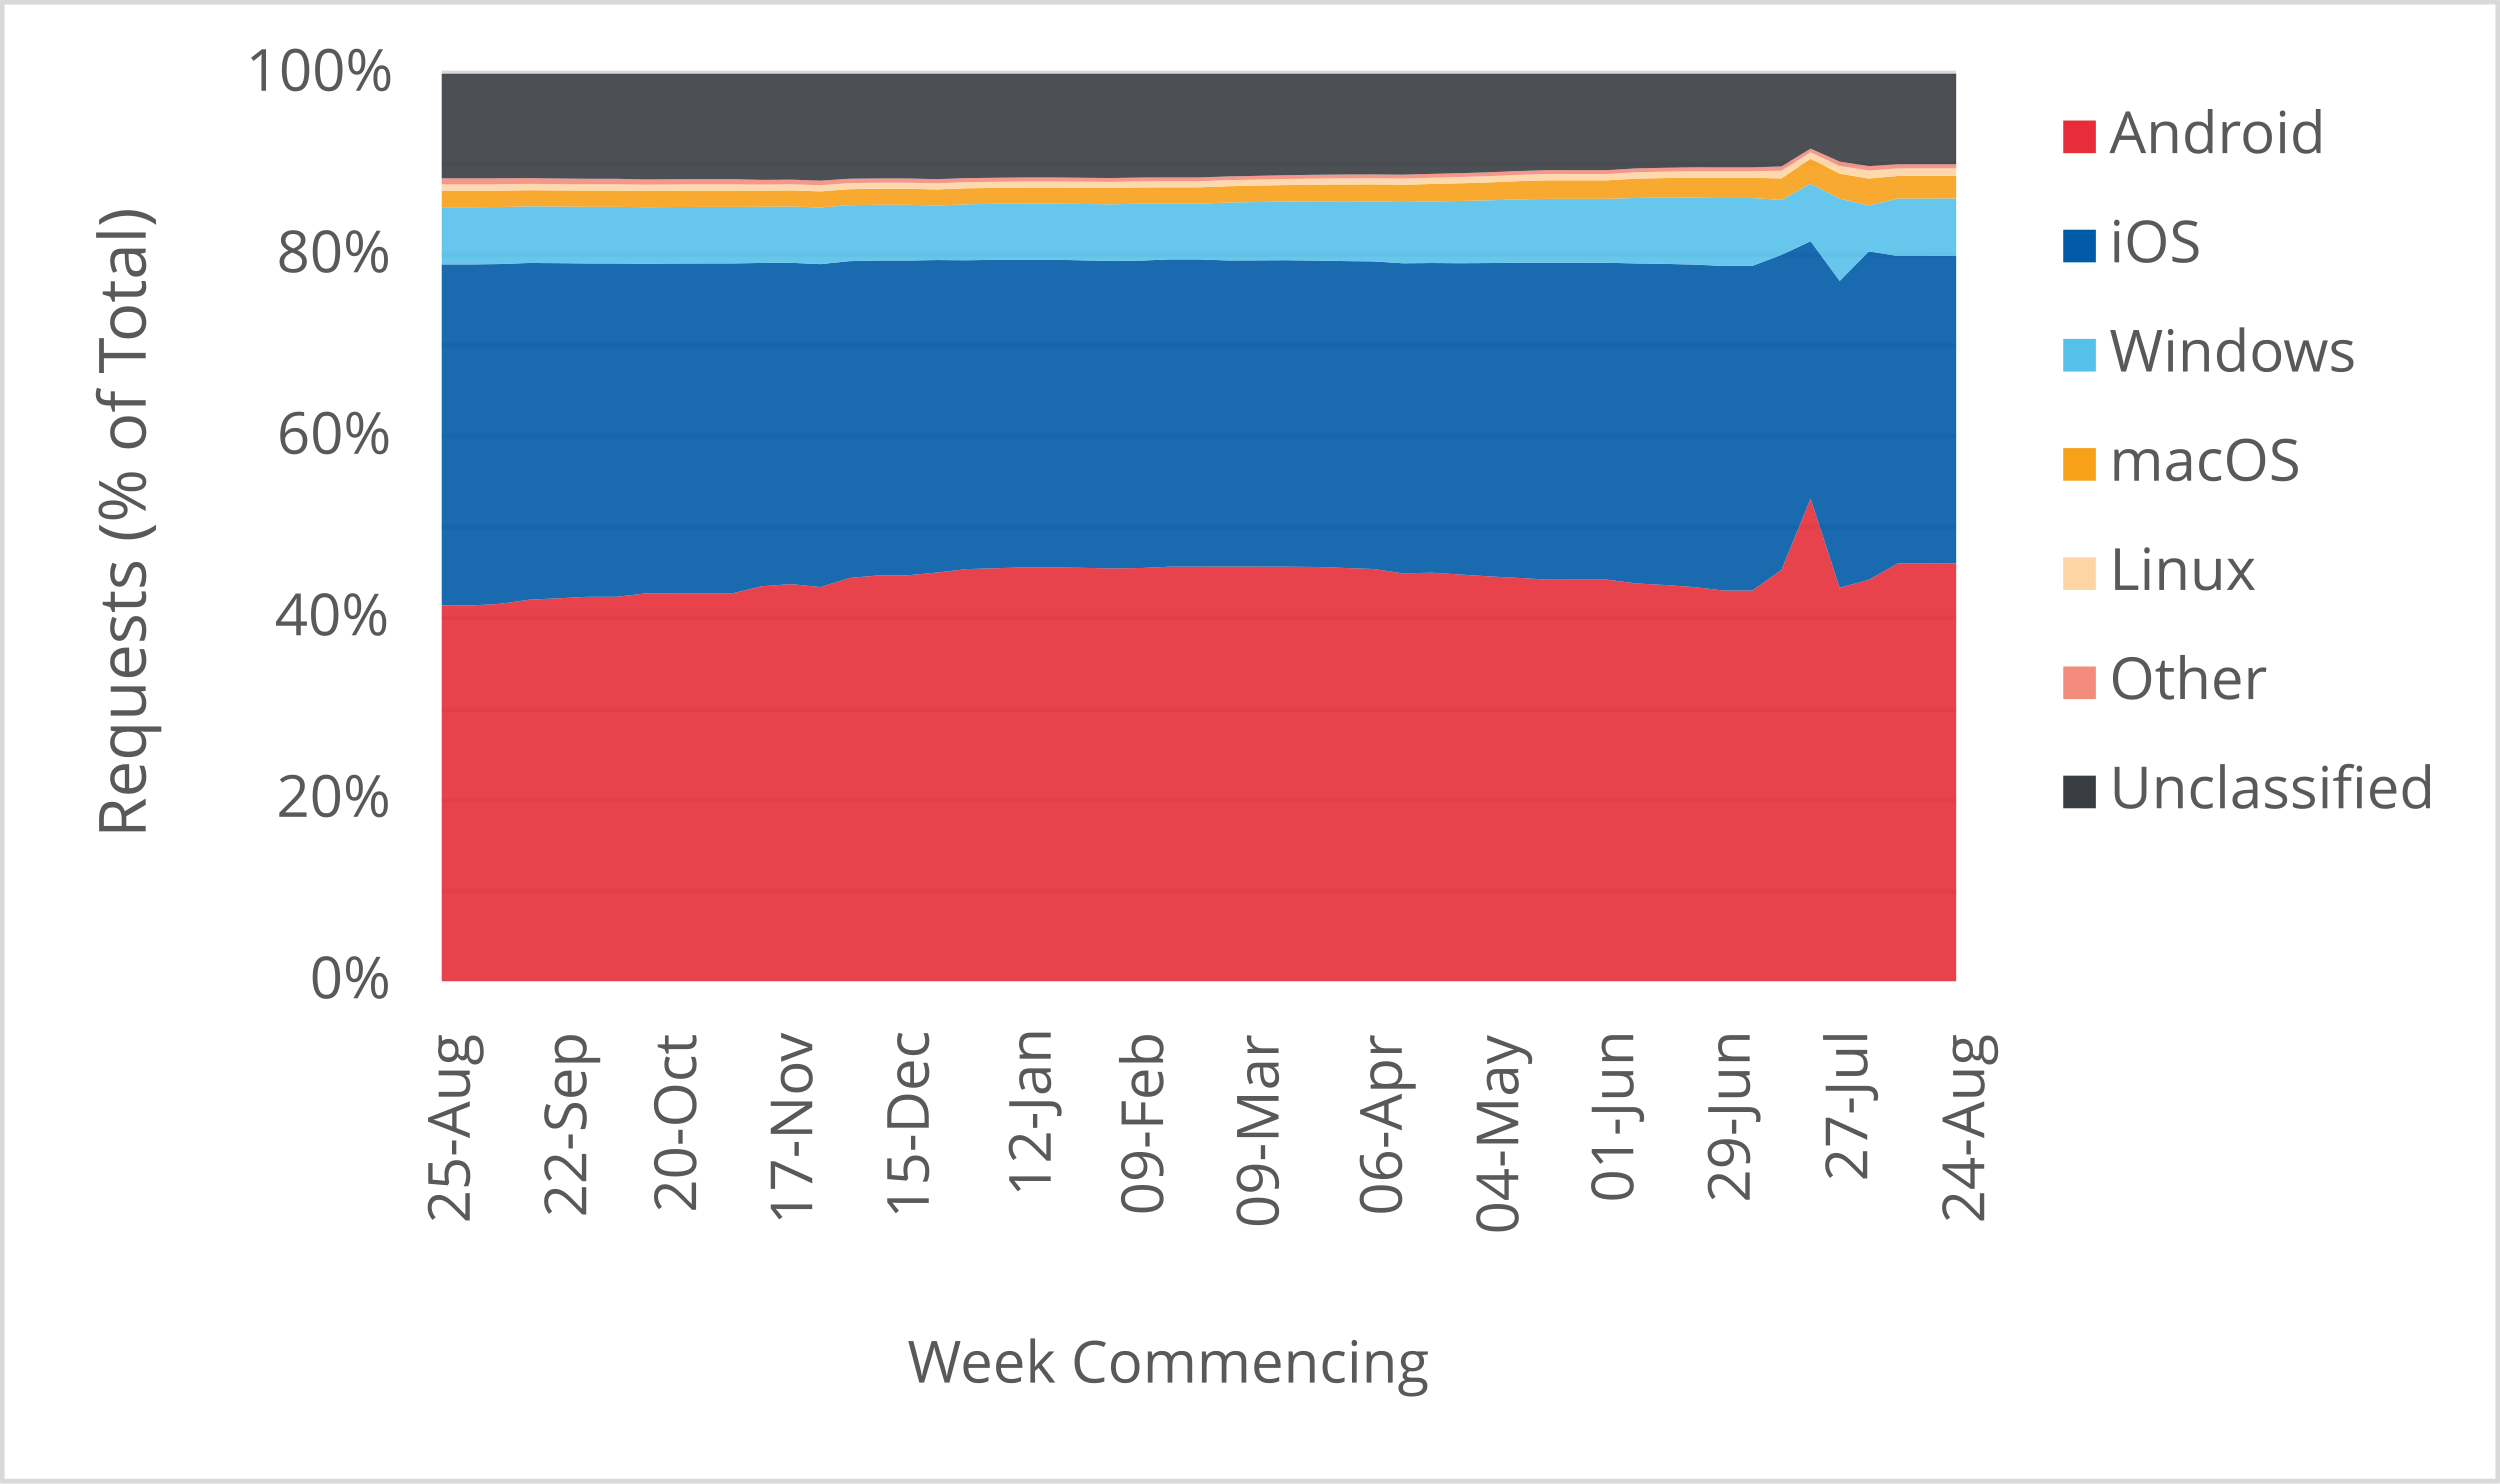
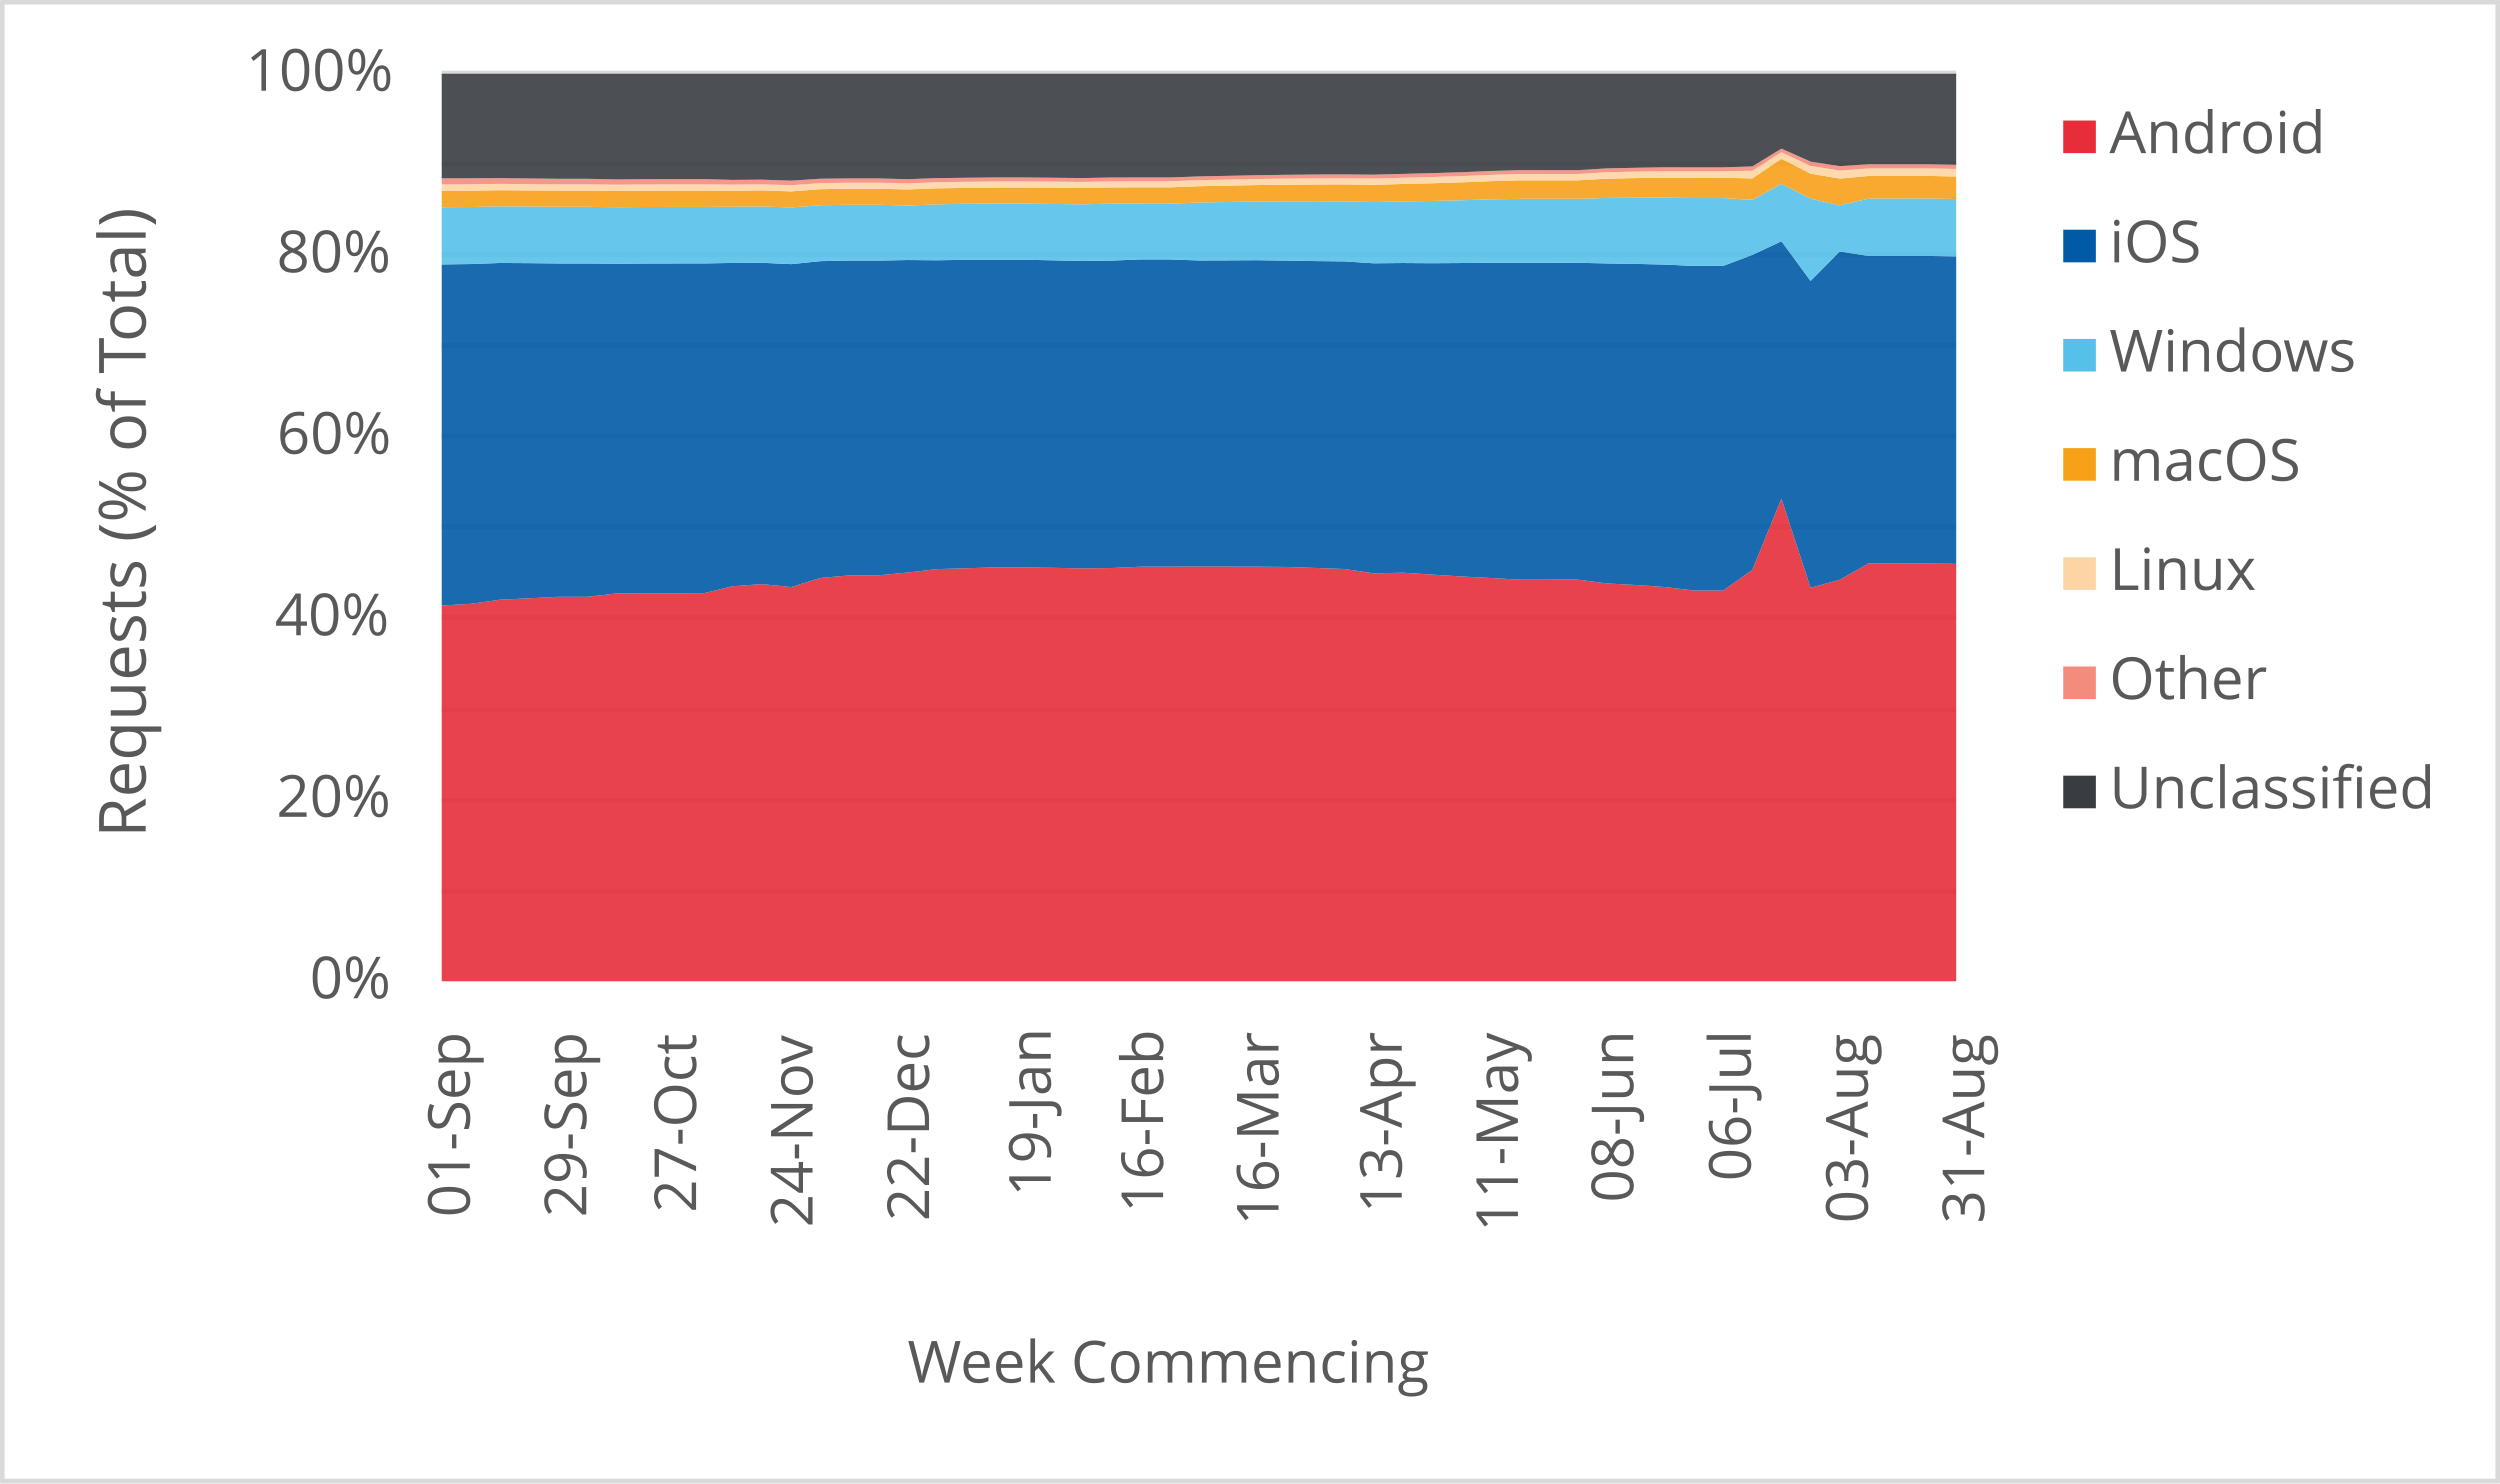
<svg xmlns="http://www.w3.org/2000/svg" width="1763" height="1046" xml:space="preserve" overflow="hidden">
  <defs>
    <clipPath id="clip0">
      <rect x="2917" y="346" width="1763" height="1046" />
    </clipPath>
  </defs>
  <g clip-path="url(#clip0)" transform="translate(-2917 -346)">
    <rect x="2918" y="347" width="1760" height="1043" fill="#FFFFFF" />
    <g>
      <path d="    M3228.5 974.532 4296.5 974.532    M3228.5 910.53 4296.5 910.53    M3228.5 846.528 4296.5 846.528    M3228.5 781.526 4296.5 781.526    M3228.5 717.524 4296.5 717.524    M3228.5 653.522 4296.5 653.522    M3228.5 589.52 4296.5 589.52    M3228.5 525.517 4296.5 525.517    M3228.5 461.515 4296.5 461.515    M3228.5 397.5 4296.5 397.5" stroke="#D9D9D9" stroke-width="3.438" stroke-linejoin="round" stroke-miterlimit="10" fill="none" />
    </g>
    <g>
      <path d="M 1038.5 4296.5 1038.5" stroke="#D9D9D9" stroke-width="3.438" stroke-linejoin="round" stroke-miterlimit="10" fill="none" fill-rule="evenodd" />
    </g>
    <g>
-       <text fill="#595959" font-family="Verdana,Open Sans,DejaVu Sans,sans-serif" font-weight="400" font-size="41" transform="matrix(6.12323e-17 -1 1 6.12323e-17 3248.269 1208.667)">25-Aug</text>
+       <text fill="#595959" font-family="Verdana,Open Sans,DejaVu Sans,sans-serif" font-weight="400" font-size="41" transform="matrix(6.12323e-17 -1 1 6.12323e-17 3248.289 1204.383)">01-Sep</text>
    </g>
    <g>
-       <text fill="#595959" font-family="Verdana,Open Sans,DejaVu Sans,sans-serif" font-weight="400" font-size="41" transform="matrix(6.12323e-17 -1 1 6.12323e-17 3330.423 1204.423)">22-Sep</text>
+       <text fill="#595959" font-family="Verdana,Open Sans,DejaVu Sans,sans-serif" font-weight="400" font-size="41" transform="matrix(6.12323e-17 -1 1 6.12323e-17 3330.423 1204.423)">29-Sep</text>
    </g>
    <g>
-       <text fill="#595959" font-family="Verdana,Open Sans,DejaVu Sans,sans-serif" font-weight="400" font-size="41" transform="matrix(6.12323e-17 -1 1 6.12323e-17 3407.872 1201.14)">20-Oct</text>
+       <text fill="#595959" font-family="Verdana,Open Sans,DejaVu Sans,sans-serif" font-weight="400" font-size="41" transform="matrix(6.12323e-17 -1 1 6.12323e-17 3407.872 1201.14)">27-Oct</text>
    </g>
    <g>
-       <text fill="#595959" font-family="Verdana,Open Sans,DejaVu Sans,sans-serif" font-weight="400" font-size="41" transform="matrix(6.12323e-17 -1 1 6.12323e-17 3489.796 1209.708)">17-Nov</text>
+       <text fill="#595959" font-family="Verdana,Open Sans,DejaVu Sans,sans-serif" font-weight="400" font-size="41" transform="matrix(6.12323e-17 -1 1 6.12323e-17 3490.006 1211.47)">24-Nov</text>
    </g>
    <g>
-       <text fill="#595959" font-family="Verdana,Open Sans,DejaVu Sans,sans-serif" font-weight="400" font-size="41" transform="matrix(6.12323e-17 -1 1 6.12323e-17 3571.95 1205.364)">15-Dec</text>
+       <text fill="#595959" font-family="Verdana,Open Sans,DejaVu Sans,sans-serif" font-weight="400" font-size="41" transform="matrix(6.12323e-17 -1 1 6.12323e-17 3572.16 1207.126)">22-Dec</text>
    </g>
    <g>
-       <text fill="#595959" font-family="Verdana,Open Sans,DejaVu Sans,sans-serif" font-weight="400" font-size="41" transform="matrix(6.12323e-17 -1 1 6.12323e-17 3657.967 1189.929)">12-Jan</text>
+       <text fill="#595959" font-family="Verdana,Open Sans,DejaVu Sans,sans-serif" font-weight="400" font-size="41" transform="matrix(6.12323e-17 -1 1 6.12323e-17 3657.967 1189.929)">19-Jan</text>
    </g>
    <g>
-       <text fill="#595959" font-family="Verdana,Open Sans,DejaVu Sans,sans-serif" font-weight="400" font-size="41" transform="matrix(6.12323e-17 -1 1 6.12323e-17 3737.198 1203.042)">09-Feb</text>
+       <text fill="#595959" font-family="Verdana,Open Sans,DejaVu Sans,sans-serif" font-weight="400" font-size="41" transform="matrix(6.12323e-17 -1 1 6.12323e-17 3737.198 1201.32)">16-Feb</text>
    </g>
    <g>
-       <text fill="#595959" font-family="Verdana,Open Sans,DejaVu Sans,sans-serif" font-weight="400" font-size="41" transform="matrix(6.12323e-17 -1 1 6.12323e-17 3818.642 1212.011)">09-Mar</text>
+       <text fill="#595959" font-family="Verdana,Open Sans,DejaVu Sans,sans-serif" font-weight="400" font-size="41" transform="matrix(6.12323e-17 -1 1 6.12323e-17 3818.622 1210.289)">16-Mar</text>
    </g>
    <g>
-       <text fill="#595959" font-family="Verdana,Open Sans,DejaVu Sans,sans-serif" font-weight="400" font-size="41" transform="matrix(6.12323e-17 -1 1 6.12323e-17 3905.52 1203.262)">06-Apr</text>
+       <text fill="#595959" font-family="Verdana,Open Sans,DejaVu Sans,sans-serif" font-weight="400" font-size="41" transform="matrix(6.12323e-17 -1 1 6.12323e-17 3905.5 1201.541)">13-Apr</text>
    </g>
    <g>
-       <text fill="#595959" font-family="Verdana,Open Sans,DejaVu Sans,sans-serif" font-weight="400" font-size="41" transform="matrix(6.12323e-17 -1 1 6.12323e-17 3987.674 1216.475)">04-May</text>
+       <text fill="#595959" font-family="Verdana,Open Sans,DejaVu Sans,sans-serif" font-weight="400" font-size="41" transform="matrix(6.12323e-17 -1 1 6.12323e-17 3987.444 1214.753)">11-May</text>
    </g>
    <g>
-       <text fill="#595959" font-family="Verdana,Open Sans,DejaVu Sans,sans-serif" font-weight="400" font-size="41" transform="matrix(6.12323e-17 -1 1 6.12323e-17 4068.757 1194.013)">01-Jun</text>
+       <text fill="#595959" font-family="Verdana,Open Sans,DejaVu Sans,sans-serif" font-weight="400" font-size="41" transform="matrix(6.12323e-17 -1 1 6.12323e-17 4068.757 1194.013)">08-Jun</text>
    </g>
    <g>
-       <text fill="#595959" font-family="Verdana,Open Sans,DejaVu Sans,sans-serif" font-weight="400" font-size="41" transform="matrix(6.12323e-17 -1 1 6.12323e-17 4150.891 1194.053)">29-Jun</text>
+       <text fill="#595959" font-family="Verdana,Open Sans,DejaVu Sans,sans-serif" font-weight="400" font-size="41" transform="matrix(6.12323e-17 -1 1 6.12323e-17 4151.621 1178.999)">06-Jul</text>
    </g>
    <g>
-       <text fill="#595959" font-family="Verdana,Open Sans,DejaVu Sans,sans-serif" font-weight="400" font-size="41" transform="matrix(6.12323e-17 -1 1 6.12323e-17 4233.775 1179.039)">27-Jul</text>
+       <text fill="#595959" font-family="Verdana,Open Sans,DejaVu Sans,sans-serif" font-weight="400" font-size="41" transform="matrix(6.12323e-17 -1 1 6.12323e-17 4234.135 1208.627)">03-Aug</text>
    </g>
    <g>
-       <text fill="#595959" font-family="Verdana,Open Sans,DejaVu Sans,sans-serif" font-weight="400" font-size="41" transform="matrix(6.12323e-17 -1 1 6.12323e-17 4316.269 1208.667)">24-Aug</text>
+       <text fill="#595959" font-family="Verdana,Open Sans,DejaVu Sans,sans-serif" font-weight="400" font-size="41" transform="matrix(6.12323e-17 -1 1 6.12323e-17 4316.269 1208.788)">31-Aug</text>
    </g>
    <g>
      <text fill="#595959" font-family="Verdana,Open Sans,DejaVu Sans,sans-serif" font-weight="400" font-size="41" transform="matrix(1 0 0 1 3135.448 1050)">0%</text>
    </g>
    <g>
      <text fill="#595959" font-family="Verdana,Open Sans,DejaVu Sans,sans-serif" font-weight="400" font-size="41" transform="matrix(1 0 0 1 3111.965 922)">20%</text>
    </g>
    <g>
      <text fill="#595959" font-family="Verdana,Open Sans,DejaVu Sans,sans-serif" font-weight="400" font-size="41" transform="matrix(1 0 0 1 3110.824 794)">40%</text>
    </g>
    <g>
      <text fill="#595959" font-family="Verdana,Open Sans,DejaVu Sans,sans-serif" font-weight="400" font-size="41" transform="matrix(1 0 0 1 3112.306 666)">60%</text>
    </g>
    <g>
      <text fill="#595959" font-family="Verdana,Open Sans,DejaVu Sans,sans-serif" font-weight="400" font-size="41" transform="matrix(1 0 0 1 3112.045 538)">80%</text>
    </g>
    <g>
      <text fill="#595959" font-family="Verdana,Open Sans,DejaVu Sans,sans-serif" font-weight="400" font-size="41" transform="matrix(1 0 0 1 3090.284 410)">100%</text>
    </g>
    <g>
      <text fill="#595959" font-family="Verdana,Open Sans,DejaVu Sans,sans-serif" font-weight="400" font-size="41" transform="matrix(1 0 0 1 3556.971 1321)">Week Commencing</text>
    </g>
    <g>
      <text fill="#595959" font-family="Verdana,Open Sans,DejaVu Sans,sans-serif" font-weight="400" font-size="46" transform="matrix(6.12323e-17 -1 1 6.12323e-17 3019.73 936.7666)">Requests (% of Total)</text>
    </g>
    <rect x="2918.5" y="347.5" width="1760" height="1043" stroke="#D9D9D9" stroke-width="3.438" stroke-linejoin="round" stroke-miterlimit="10" fill="none" />
    <g>
-       <path d="M3228.5 1038 3249.038 1038 3269.577 1038 3290.115 1038 3310.654 1038 3331.192 1038 3351.731 1038 3372.269 1038 3392.808 1038 3413.346 1038 3433.885 1038 3454.423 1038 3474.962 1038 3495.5 1038 3516.038 1038 3536.577 1038 3557.115 1038 3577.654 1038 3598.192 1038 3618.731 1038 3639.269 1038 3659.808 1038 3680.346 1038 3700.885 1038 3721.423 1038 3741.962 1038 3762.5 1038 3783.038 1038 3803.577 1038 3824.115 1038 3844.654 1038 3865.192 1038 3885.731 1038 3906.269 1038 3926.808 1038 3947.346 1038 3967.885 1038 3988.423 1038 4008.962 1038 4029.5 1038 4050.038 1038 4070.577 1038 4091.115 1038 4111.654 1038 4132.192 1038 4152.731 1038 4173.269 1038 4193.808 1038 4214.346 1038 4234.885 1038 4255.423 1038 4275.962 1038 4296.5 1038 4296.5 743.357 4275.962 743.268 4255.423 743.273 4234.885 754.857 4214.346 760.483 4193.808 697.674 4173.269 747.917 4152.731 762.452 4132.192 762.441 4111.654 759.984 4091.115 758.534 4070.577 757.426 4050.038 754.731 4029.5 754.753 4008.962 754.791 3988.423 753.574 3967.885 752.509 3947.346 751.191 3926.808 749.859 3906.269 750.344 3885.731 747.265 3865.192 746.519 3844.654 745.806 3824.115 745.625 3803.577 745.584 3783.038 745.552 3762.5 745.592 3741.962 745.626 3721.423 746.573 3700.885 746.824 3680.346 746.426 3659.808 746.141 3639.269 746.109 3618.731 746.736 3598.192 747.356 3577.654 749.755 3557.115 751.708 3536.577 751.762 3516.038 753.588 3495.5 760.005 3474.962 757.911 3454.423 759.381 3433.885 764.316 3413.346 764.377 3392.808 764.355 3372.269 764.49 3351.731 766.861 3331.192 766.857 3310.654 767.919 3290.115 768.908 3269.577 771.798 3249.038 772.996 3228.5 773.005 3228.5 1038Z" fill="#e62d39" opacity="0.9" />
+       <path d="M3228.5 1038 3249.038 1038 3269.577 1038 3290.115 1038 3310.654 1038 3331.192 1038 3351.731 1038 3372.269 1038 3392.808 1038 3413.346 1038 3433.885 1038 3454.423 1038 3474.962 1038 3495.5 1038 3516.038 1038 3536.577 1038 3557.115 1038 3577.654 1038 3598.192 1038 3618.731 1038 3639.269 1038 3659.808 1038 3680.346 1038 3700.885 1038 3721.423 1038 3741.962 1038 3762.5 1038 3783.038 1038 3803.577 1038 3824.115 1038 3844.654 1038 3865.192 1038 3885.731 1038 3906.269 1038 3926.808 1038 3947.346 1038 3967.885 1038 3988.423 1038 4008.962 1038 4029.5 1038 4050.038 1038 4070.577 1038 4091.115 1038 4111.654 1038 4132.192 1038 4152.731 1038 4173.269 1038 4193.808 1038 4214.346 1038 4234.885 1038 4255.423 1038 4275.962 1038 4296.5 1038 4296.5 743.606 4275.962 743.357 4255.423 743.268 4234.885 743.273 4214.346 754.857 4193.808 760.483 4173.269 697.674 4152.731 747.917 4132.192 762.452 4111.654 762.441 4091.115 759.984 4070.577 758.534 4050.038 757.426 4029.5 754.731 4008.962 754.753 3988.423 754.791 3967.885 753.574 3947.346 752.509 3926.808 751.191 3906.269 749.859 3885.731 750.344 3865.192 747.265 3844.654 746.519 3824.115 745.806 3803.577 745.625 3783.038 745.584 3762.5 745.552 3741.962 745.592 3721.423 745.626 3700.885 746.573 3680.346 746.824 3659.808 746.426 3639.269 746.141 3618.731 746.109 3598.192 746.736 3577.654 747.356 3557.115 749.755 3536.577 751.708 3516.038 751.762 3495.5 753.588 3474.962 760.005 3454.423 757.911 3433.885 759.381 3413.346 764.316 3392.808 764.377 3372.269 764.355 3351.731 764.49 3331.192 766.861 3310.654 766.857 3290.115 767.919 3269.577 768.908 3249.038 771.798 3228.5 772.996 3228.5 1038Z" fill="#e62d39" opacity="0.9" />
    </g>
    <g>
-       <path d="M3228.5 773.005 3249.038 772.996 3269.577 771.798 3290.115 768.908 3310.654 767.919 3331.192 766.857 3351.731 766.861 3372.269 764.49 3392.808 764.355 3413.346 764.377 3433.885 764.316 3454.423 759.381 3474.962 757.911 3495.5 760.005 3516.038 753.588 3536.577 751.762 3557.115 751.708 3577.654 749.755 3598.192 747.356 3618.731 746.736 3639.269 746.109 3659.808 746.141 3680.346 746.426 3700.885 746.824 3721.423 746.573 3741.962 745.626 3762.5 745.592 3783.038 745.552 3803.577 745.584 3824.115 745.625 3844.654 745.806 3865.192 746.519 3885.731 747.265 3906.269 750.344 3926.808 749.859 3947.346 751.191 3967.885 752.509 3988.423 753.574 4008.962 754.791 4029.5 754.753 4050.038 754.731 4070.577 757.426 4091.115 758.534 4111.654 759.984 4132.192 762.441 4152.731 762.452 4173.269 747.917 4193.808 697.674 4214.346 760.483 4234.885 754.857 4255.423 743.273 4275.962 743.268 4296.5 743.357 4296.5 526.467 4275.962 526.512 4255.423 526.512 4234.885 523.33 4214.346 544.106 4193.808 516.087 4173.269 525.749 4152.731 533.503 4132.192 533.513 4111.654 532.577 4091.115 532.096 4070.577 531.765 4050.038 531.309 4029.5 531.303 4008.962 531.301 3988.423 531.29 3967.885 531.487 3947.346 531.621 3926.808 531.482 3906.269 531.669 3885.731 530.335 3865.192 530.108 3844.654 529.768 3824.115 529.502 3803.577 529.607 3783.038 529.676 3762.5 528.944 3741.962 528.926 3721.423 529.782 3700.885 530.032 3680.346 529.574 3659.808 529.164 3639.269 529.169 3618.731 529.219 3598.192 529.545 3577.654 529.367 3557.115 529.745 3536.577 529.727 3516.038 530.163 3495.5 532.265 3474.962 531.327 3454.423 531.417 3433.885 531.757 3413.346 531.771 3392.808 531.822 3372.269 531.985 3351.731 531.794 3331.192 531.786 3310.654 531.573 3290.115 531.439 3269.577 532.203 3249.038 532.471 3228.5 532.475 3228.5 773.005Z" fill="#005aa6" opacity="0.9" />
+       <path d="M3228.5 772.996 3249.038 771.798 3269.577 768.908 3290.115 767.919 3310.654 766.857 3331.192 766.861 3351.731 764.49 3372.269 764.355 3392.808 764.377 3413.346 764.316 3433.885 759.381 3454.423 757.911 3474.962 760.005 3495.5 753.588 3516.038 751.762 3536.577 751.708 3557.115 749.755 3577.654 747.356 3598.192 746.736 3618.731 746.109 3639.269 746.141 3659.808 746.426 3680.346 746.824 3700.885 746.573 3721.423 745.626 3741.962 745.592 3762.5 745.552 3783.038 745.584 3803.577 745.625 3824.115 745.806 3844.654 746.519 3865.192 747.265 3885.731 750.344 3906.269 749.859 3926.808 751.191 3947.346 752.509 3967.885 753.574 3988.423 754.791 4008.962 754.753 4029.5 754.731 4050.038 757.426 4070.577 758.534 4091.115 759.984 4111.654 762.441 4132.192 762.452 4152.731 747.917 4173.269 697.674 4193.808 760.483 4214.346 754.857 4234.885 743.273 4255.423 743.268 4275.962 743.357 4296.5 743.606 4296.5 526.84 4275.962 526.467 4255.423 526.512 4234.885 526.512 4214.346 523.33 4193.808 544.106 4173.269 516.087 4152.731 525.749 4132.192 533.503 4111.654 533.513 4091.115 532.577 4070.577 532.096 4050.038 531.765 4029.5 531.309 4008.962 531.303 3988.423 531.301 3967.885 531.29 3947.346 531.487 3926.808 531.621 3906.269 531.482 3885.731 531.669 3865.192 530.335 3844.654 530.108 3824.115 529.768 3803.577 529.502 3783.038 529.607 3762.5 529.676 3741.962 528.944 3721.423 528.926 3700.885 529.782 3680.346 530.032 3659.808 529.574 3639.269 529.164 3618.731 529.169 3598.192 529.219 3577.654 529.545 3557.115 529.367 3536.577 529.745 3516.038 529.727 3495.5 530.163 3474.962 532.265 3454.423 531.327 3433.885 531.417 3413.346 531.757 3392.808 531.771 3372.269 531.822 3351.731 531.985 3331.192 531.794 3310.654 531.786 3290.115 531.573 3269.577 531.439 3249.038 532.203 3228.5 532.471 3228.5 772.996Z" fill="#005aa6" opacity="0.9" />
    </g>
    <g>
-       <path d="M3228.5 532.475 3249.038 532.471 3269.577 532.203 3290.115 531.439 3310.654 531.573 3331.192 531.786 3351.731 531.794 3372.269 531.985 3392.808 531.822 3413.346 531.771 3433.885 531.757 3454.423 531.417 3474.962 531.327 3495.5 532.265 3516.038 530.163 3536.577 529.727 3557.115 529.745 3577.654 529.367 3598.192 529.545 3618.731 529.219 3639.269 529.169 3659.808 529.164 3680.346 529.574 3700.885 530.032 3721.423 529.782 3741.962 528.926 3762.5 528.944 3783.038 529.676 3803.577 529.607 3824.115 529.502 3844.654 529.768 3865.192 530.108 3885.731 530.335 3906.269 531.669 3926.808 531.482 3947.346 531.621 3967.885 531.487 3988.423 531.29 4008.962 531.301 4029.5 531.303 4050.038 531.309 4070.577 531.765 4091.115 532.096 4111.654 532.577 4132.192 533.513 4152.731 533.503 4173.269 525.749 4193.808 516.087 4214.346 544.106 4234.885 523.33 4255.423 526.512 4275.962 526.512 4296.5 526.467 4296.5 485.955 4275.962 485.986 4255.423 485.989 4234.885 490.87 4214.346 486.103 4193.808 475.598 4173.269 486.97 4152.731 485.673 4132.192 485.68 4111.654 485.349 4091.115 485.399 4070.577 485.592 4050.038 486.214 4029.5 486.209 4008.962 486.209 3988.423 486.612 3967.885 487.218 3947.346 487.711 3926.808 488.057 3906.269 488.493 3885.731 488.002 3865.192 487.904 3844.654 487.952 3824.115 488.099 3803.577 488.471 3783.038 488.817 3762.5 489.662 3741.962 489.65 3721.423 489.623 3700.885 490.087 3680.346 489.826 3659.808 489.603 3639.269 489.603 3618.731 489.684 3598.192 490.107 3577.654 490.949 3557.115 490.394 3536.577 490.385 3516.038 490.719 3495.5 492.305 3474.962 491.641 3454.423 491.785 3433.885 491.93 3413.346 491.939 3392.808 491.977 3372.269 492.151 3351.731 491.856 3331.192 491.851 3310.654 491.632 3290.115 491.498 3269.577 491.99 3249.038 492.166 3228.5 492.169 3228.5 532.475Z" fill="#55c0e9" opacity="0.9" />
+       <path d="M3228.5 532.471 3249.038 532.203 3269.577 531.439 3290.115 531.573 3310.654 531.786 3331.192 531.794 3351.731 531.985 3372.269 531.822 3392.808 531.771 3413.346 531.757 3433.885 531.417 3454.423 531.327 3474.962 532.265 3495.5 530.163 3516.038 529.727 3536.577 529.745 3557.115 529.367 3577.654 529.545 3598.192 529.219 3618.731 529.169 3639.269 529.164 3659.808 529.574 3680.346 530.032 3700.885 529.782 3721.423 528.926 3741.962 528.944 3762.5 529.676 3783.038 529.607 3803.577 529.502 3824.115 529.768 3844.654 530.108 3865.192 530.335 3885.731 531.669 3906.269 531.482 3926.808 531.621 3947.346 531.487 3967.885 531.29 3988.423 531.301 4008.962 531.303 4029.5 531.309 4050.038 531.765 4070.577 532.096 4091.115 532.577 4111.654 533.513 4132.192 533.503 4152.731 525.749 4173.269 516.087 4193.808 544.106 4214.346 523.33 4234.885 526.512 4255.423 526.512 4275.962 526.467 4296.5 526.84 4296.5 486.357 4275.962 485.955 4255.423 485.986 4234.885 485.989 4214.346 490.87 4193.808 486.103 4173.269 475.598 4152.731 486.97 4132.192 485.673 4111.654 485.68 4091.115 485.349 4070.577 485.399 4050.038 485.592 4029.5 486.214 4008.962 486.209 3988.423 486.209 3967.885 486.612 3947.346 487.218 3926.808 487.711 3906.269 488.057 3885.731 488.493 3865.192 488.002 3844.654 487.904 3824.115 487.952 3803.577 488.099 3783.038 488.471 3762.5 488.817 3741.962 489.662 3721.423 489.65 3700.885 489.623 3680.346 490.087 3659.808 489.826 3639.269 489.603 3618.731 489.603 3598.192 489.684 3577.654 490.107 3557.115 490.949 3536.577 490.394 3516.038 490.385 3495.5 490.719 3474.962 492.305 3454.423 491.641 3433.885 491.785 3413.346 491.93 3392.808 491.939 3372.269 491.977 3351.731 492.151 3331.192 491.856 3310.654 491.851 3290.115 491.632 3269.577 491.498 3249.038 491.99 3228.5 492.166 3228.5 532.471Z" fill="#55c0e9" opacity="0.9" />
    </g>
    <g>
-       <path d="M3228.5 492.169 3249.038 492.166 3269.577 491.99 3290.115 491.498 3310.654 491.632 3331.192 491.851 3351.731 491.856 3372.269 492.151 3392.808 491.977 3413.346 491.939 3433.885 491.93 3454.423 491.785 3474.962 491.641 3495.5 492.305 3516.038 490.719 3536.577 490.385 3557.115 490.394 3577.654 490.949 3598.192 490.107 3618.731 489.684 3639.269 489.603 3659.808 489.603 3680.346 489.826 3700.885 490.087 3721.423 489.623 3741.962 489.65 3762.5 489.662 3783.038 488.817 3803.577 488.471 3824.115 488.099 3844.654 487.952 3865.192 487.904 3885.731 488.002 3906.269 488.493 3926.808 488.057 3947.346 487.711 3967.885 487.218 3988.423 486.612 4008.962 486.209 4029.5 486.209 4050.038 486.214 4070.577 485.592 4091.115 485.399 4111.654 485.349 4132.192 485.68 4152.731 485.673 4173.269 486.97 4193.808 475.598 4214.346 486.103 4234.885 490.87 4255.423 485.989 4275.962 485.986 4296.5 485.955 4296.5 470.041 4275.962 470.067 4255.423 470.07 4234.885 471.912 4214.346 468.458 4193.808 457.984 4173.269 471.807 4152.731 471.37 4132.192 471.375 4111.654 471.274 4091.115 471.568 4070.577 471.964 4050.038 473.168 4029.5 473.163 4008.962 473.164 3988.423 473.746 3967.885 474.598 3947.346 475.237 3926.808 475.746 3906.269 476.303 3885.731 476.04 3865.192 476.089 3844.654 476.256 3824.115 476.501 3803.577 476.909 3783.038 477.318 3762.5 478.107 3741.962 478.097 3721.423 478.16 3700.885 478.583 3680.346 478.384 3659.808 478.271 3639.269 478.269 3618.731 478.51 3598.192 478.794 3577.654 479.58 3557.115 479.107 3536.577 479.1 3516.038 479.407 3495.5 480.966 3474.962 480.27 3454.423 480.491 3433.885 480.409 3413.346 480.417 3392.808 480.45 3372.269 480.627 3351.731 480.403 3331.192 480.399 3310.654 480.298 3290.115 480.138 3269.577 480.488 3249.038 480.621 3228.5 480.623 3228.5 492.169Z" fill="#f6a118" opacity="0.9" />
+       <path d="M3228.5 492.166 3249.038 491.99 3269.577 491.498 3290.115 491.632 3310.654 491.851 3331.192 491.856 3351.731 492.151 3372.269 491.977 3392.808 491.939 3413.346 491.93 3433.885 491.785 3454.423 491.641 3474.962 492.305 3495.5 490.719 3516.038 490.385 3536.577 490.394 3557.115 490.949 3577.654 490.107 3598.192 489.684 3618.731 489.603 3639.269 489.603 3659.808 489.826 3680.346 490.087 3700.885 489.623 3721.423 489.65 3741.962 489.662 3762.5 488.817 3783.038 488.471 3803.577 488.099 3824.115 487.952 3844.654 487.904 3865.192 488.002 3885.731 488.493 3906.269 488.057 3926.808 487.711 3947.346 487.218 3967.885 486.612 3988.423 486.209 4008.962 486.209 4029.5 486.214 4050.038 485.592 4070.577 485.399 4091.115 485.349 4111.654 485.68 4132.192 485.673 4152.731 486.97 4173.269 475.598 4193.808 486.103 4214.346 490.87 4234.885 485.989 4255.423 485.986 4275.962 485.955 4296.5 486.357 4296.5 470.455 4275.962 470.041 4255.423 470.067 4234.885 470.07 4214.346 471.912 4193.808 468.458 4173.269 457.984 4152.731 471.807 4132.192 471.37 4111.654 471.375 4091.115 471.274 4070.577 471.568 4050.038 471.964 4029.5 473.168 4008.962 473.163 3988.423 473.164 3967.885 473.746 3947.346 474.598 3926.808 475.237 3906.269 475.746 3885.731 476.303 3865.192 476.04 3844.654 476.089 3824.115 476.256 3803.577 476.501 3783.038 476.909 3762.5 477.318 3741.962 478.107 3721.423 478.097 3700.885 478.16 3680.346 478.583 3659.808 478.384 3639.269 478.271 3618.731 478.269 3598.192 478.51 3577.654 478.794 3557.115 479.58 3536.577 479.107 3516.038 479.1 3495.5 479.407 3474.962 480.966 3454.423 480.27 3433.885 480.491 3413.346 480.409 3392.808 480.417 3372.269 480.45 3351.731 480.627 3331.192 480.403 3310.654 480.399 3290.115 480.298 3269.577 480.138 3249.038 480.488 3228.5 480.621 3228.5 492.166Z" fill="#f6a118" opacity="0.9" />
    </g>
    <g>
-       <path d="M3228.5 480.623 3249.038 480.621 3269.577 480.488 3290.115 480.138 3310.654 480.298 3331.192 480.399 3351.731 480.403 3372.269 480.627 3392.808 480.45 3413.346 480.417 3433.885 480.409 3454.423 480.491 3474.962 480.27 3495.5 480.966 3516.038 479.407 3536.577 479.1 3557.115 479.107 3577.654 479.58 3598.192 478.794 3618.731 478.51 3639.269 478.269 3659.808 478.271 3680.346 478.384 3700.885 478.583 3721.423 478.16 3741.962 478.097 3762.5 478.107 3783.038 477.318 3803.577 476.909 3824.115 476.501 3844.654 476.256 3865.192 476.089 3885.731 476.04 3906.269 476.303 3926.808 475.746 3947.346 475.237 3967.885 474.598 3988.423 473.746 4008.962 473.164 4029.5 473.163 4050.038 473.168 4070.577 471.964 4091.115 471.568 4111.654 471.274 4132.192 471.375 4152.731 471.37 4173.269 471.807 4193.808 457.984 4214.346 468.458 4234.885 471.912 4255.423 470.07 4275.962 470.067 4296.5 470.041 4296.5 464.734 4275.962 464.758 4255.423 464.761 4234.885 466.287 4214.346 462.974 4193.808 453.379 4173.269 466.414 4152.731 466.733 4132.192 466.737 4111.654 466.709 4091.115 467.026 4070.577 467.458 4050.038 468.718 4029.5 468.71 4008.962 468.709 3988.423 469.322 3967.885 470.179 3947.346 470.833 3926.808 471.359 3906.269 471.915 3885.731 471.691 3865.192 471.763 3844.654 471.957 3824.115 472.234 3803.577 472.656 3783.038 473.065 3762.5 473.828 3741.962 473.818 3721.423 473.878 3700.885 474.281 3680.346 474.093 3659.808 473.99 3639.269 473.987 3618.731 474.225 3598.192 474.512 3577.654 475.279 3557.115 474.852 3536.577 474.847 3516.038 475.139 3495.5 476.626 3474.962 475.968 3454.423 476.186 3433.885 476.03 3413.346 476.04 3392.808 476.074 3372.269 476.252 3351.731 475.98 3331.192 475.977 3310.654 475.857 3290.115 475.671 3269.577 475.945 3249.038 476.043 3228.5 476.046 3228.5 480.623Z" fill="#fdd5a4" opacity="0.9" />
+       <path d="M3228.5 480.621 3249.038 480.488 3269.577 480.138 3290.115 480.298 3310.654 480.399 3331.192 480.403 3351.731 480.627 3372.269 480.45 3392.808 480.417 3413.346 480.409 3433.885 480.491 3454.423 480.27 3474.962 480.966 3495.5 479.407 3516.038 479.1 3536.577 479.107 3557.115 479.58 3577.654 478.794 3598.192 478.51 3618.731 478.269 3639.269 478.271 3659.808 478.384 3680.346 478.583 3700.885 478.16 3721.423 478.097 3741.962 478.107 3762.5 477.318 3783.038 476.909 3803.577 476.501 3824.115 476.256 3844.654 476.089 3865.192 476.04 3885.731 476.303 3906.269 475.746 3926.808 475.237 3947.346 474.598 3967.885 473.746 3988.423 473.164 4008.962 473.163 4029.5 473.168 4050.038 471.964 4070.577 471.568 4091.115 471.274 4111.654 471.375 4132.192 471.37 4152.731 471.807 4173.269 457.984 4193.808 468.458 4214.346 471.912 4234.885 470.07 4255.423 470.067 4275.962 470.041 4296.5 470.455 4296.5 465.149 4275.962 464.734 4255.423 464.758 4234.885 464.761 4214.346 466.287 4193.808 462.974 4173.269 453.379 4152.731 466.414 4132.192 466.733 4111.654 466.737 4091.115 466.709 4070.577 467.026 4050.038 467.458 4029.5 468.718 4008.962 468.71 3988.423 468.709 3967.885 469.322 3947.346 470.179 3926.808 470.833 3906.269 471.359 3885.731 471.915 3865.192 471.691 3844.654 471.763 3824.115 471.957 3803.577 472.234 3783.038 472.656 3762.5 473.065 3741.962 473.828 3721.423 473.818 3700.885 473.878 3680.346 474.281 3659.808 474.093 3639.269 473.99 3618.731 473.987 3598.192 474.225 3577.654 474.512 3557.115 475.279 3536.577 474.852 3516.038 474.847 3495.5 475.139 3474.962 476.626 3454.423 475.968 3433.885 476.186 3413.346 476.03 3392.808 476.04 3372.269 476.074 3351.731 476.252 3331.192 475.98 3310.654 475.977 3290.115 475.857 3269.577 475.671 3249.038 475.945 3228.5 476.043 3228.5 480.621Z" fill="#fdd5a4" opacity="0.9" />
    </g>
    <g>
-       <path d="M3228.5 476.046 3249.038 476.043 3269.577 475.945 3290.115 475.671 3310.654 475.857 3331.192 475.977 3351.731 475.98 3372.269 476.252 3392.808 476.074 3413.346 476.04 3433.885 476.03 3454.423 476.186 3474.962 475.968 3495.5 476.626 3516.038 475.139 3536.577 474.847 3557.115 474.852 3577.654 475.279 3598.192 474.512 3618.731 474.225 3639.269 473.987 3659.808 473.99 3680.346 474.093 3700.885 474.281 3721.423 473.878 3741.962 473.818 3762.5 473.828 3783.038 473.065 3803.577 472.656 3824.115 472.234 3844.654 471.957 3865.192 471.763 3885.731 471.691 3906.269 471.915 3926.808 471.359 3947.346 470.833 3967.885 470.179 3988.423 469.322 4008.962 468.709 4029.5 468.71 4050.038 468.718 4070.577 467.458 4091.115 467.026 4111.654 466.709 4132.192 466.737 4152.731 466.733 4173.269 466.414 4193.808 453.379 4214.346 462.974 4234.885 466.287 4255.423 464.761 4275.962 464.758 4296.5 464.734 4296.5 461.788 4275.962 461.812 4255.423 461.815 4234.885 463.132 4214.346 459.972 4193.808 450.849 4173.269 463.353 4152.731 464.05 4132.192 464.052 4111.654 464 4091.115 464.33 4070.577 464.763 4050.038 466.016 4029.5 466.002 4008.962 466 3988.423 466.614 3967.885 467.471 3947.346 468.11 3926.808 468.633 3906.269 469.186 3885.731 469.004 3865.192 469.065 3844.654 469.272 3824.115 469.561 3803.577 470.003 3783.038 470.422 3762.5 471.161 3741.962 471.151 3721.423 471.201 3700.885 471.564 3680.346 471.36 3659.808 471.166 3639.269 471.155 3618.731 471.362 3598.192 471.634 3577.654 472.371 3557.115 471.848 3536.577 471.844 3516.038 472.037 3495.5 473.414 3474.962 472.695 3454.423 472.872 3433.885 472.323 3413.346 472.332 3392.808 472.366 3372.269 472.545 3351.731 472.089 3331.192 472.087 3310.654 471.877 3290.115 471.616 3269.577 471.733 3249.038 471.763 3228.5 471.766 3228.5 476.046Z" fill="#f48c7d" opacity="0.9" />
+       <path d="M3228.5 476.043 3249.038 475.945 3269.577 475.671 3290.115 475.857 3310.654 475.977 3331.192 475.98 3351.731 476.252 3372.269 476.074 3392.808 476.04 3413.346 476.03 3433.885 476.186 3454.423 475.968 3474.962 476.626 3495.5 475.139 3516.038 474.847 3536.577 474.852 3557.115 475.279 3577.654 474.512 3598.192 474.225 3618.731 473.987 3639.269 473.99 3659.808 474.093 3680.346 474.281 3700.885 473.878 3721.423 473.818 3741.962 473.828 3762.5 473.065 3783.038 472.656 3803.577 472.234 3824.115 471.957 3844.654 471.763 3865.192 471.691 3885.731 471.915 3906.269 471.359 3926.808 470.833 3947.346 470.179 3967.885 469.322 3988.423 468.709 4008.962 468.71 4029.5 468.718 4050.038 467.458 4070.577 467.026 4091.115 466.709 4111.654 466.737 4132.192 466.733 4152.731 466.414 4173.269 453.379 4193.808 462.974 4214.346 466.287 4234.885 464.761 4255.423 464.758 4275.962 464.734 4296.5 465.149 4296.5 462.205 4275.962 461.788 4255.423 461.812 4234.885 461.815 4214.346 463.132 4193.808 459.972 4173.269 450.849 4152.731 463.353 4132.192 464.05 4111.654 464.052 4091.115 464 4070.577 464.33 4050.038 464.763 4029.5 466.016 4008.962 466.002 3988.423 466 3967.885 466.614 3947.346 467.471 3926.808 468.11 3906.269 468.633 3885.731 469.186 3865.192 469.004 3844.654 469.065 3824.115 469.272 3803.577 469.561 3783.038 470.003 3762.5 470.422 3741.962 471.161 3721.423 471.151 3700.885 471.201 3680.346 471.564 3659.808 471.36 3639.269 471.166 3618.731 471.155 3598.192 471.362 3577.654 471.634 3557.115 472.371 3536.577 471.848 3516.038 471.844 3495.5 472.037 3474.962 473.414 3454.423 472.695 3433.885 472.872 3413.346 472.323 3392.808 472.332 3372.269 472.366 3351.731 472.545 3331.192 472.089 3310.654 472.087 3290.115 471.877 3269.577 471.616 3249.038 471.733 3228.5 471.763 3228.5 476.043Z" fill="#f48c7d" opacity="0.9" />
    </g>
    <g>
-       <path d="M3228.5 471.766 3249.038 471.763 3269.577 471.733 3290.115 471.616 3310.654 471.877 3331.192 472.087 3351.731 472.089 3372.269 472.545 3392.808 472.366 3413.346 472.332 3433.885 472.323 3454.423 472.872 3474.962 472.695 3495.5 473.414 3516.038 472.037 3536.577 471.844 3557.115 471.848 3577.654 472.371 3598.192 471.634 3618.731 471.362 3639.269 471.155 3659.808 471.166 3680.346 471.36 3700.885 471.564 3721.423 471.201 3741.962 471.151 3762.5 471.161 3783.038 470.422 3803.577 470.003 3824.115 469.561 3844.654 469.272 3865.192 469.065 3885.731 469.004 3906.269 469.186 3926.808 468.633 3947.346 468.11 3967.885 467.471 3988.423 466.614 4008.962 466 4029.5 466.002 4050.038 466.016 4070.577 464.763 4091.115 464.33 4111.654 464 4132.192 464.052 4152.731 464.05 4173.269 463.353 4193.808 450.849 4214.346 459.972 4234.885 463.132 4255.423 461.815 4275.962 461.812 4296.5 461.788 4296.5 398 4275.962 398 4255.423 398 4234.885 398 4214.346 398 4193.808 398 4173.269 398 4152.731 398 4132.192 398 4111.654 398 4091.115 398 4070.577 398 4050.038 398 4029.5 398 4008.962 398 3988.423 398 3967.885 398 3947.346 398 3926.808 398 3906.269 398 3885.731 398 3865.192 398 3844.654 398 3824.115 398 3803.577 398 3783.038 398 3762.5 398 3741.962 398 3721.423 398 3700.885 398 3680.346 398 3659.808 398 3639.269 398 3618.731 398 3598.192 398 3577.654 398 3557.115 398 3536.577 398 3516.038 398 3495.5 398 3474.962 398 3454.423 398 3433.885 398 3413.346 398 3392.808 398 3372.269 398 3351.731 398 3331.192 398 3310.654 398 3290.115 398 3269.577 398 3249.038 398 3228.5 398 3228.5 471.766Z" fill="#393d41" opacity="0.9" />
+       <path d="M3228.5 471.763 3249.038 471.733 3269.577 471.616 3290.115 471.877 3310.654 472.087 3331.192 472.089 3351.731 472.545 3372.269 472.366 3392.808 472.332 3413.346 472.323 3433.885 472.872 3454.423 472.695 3474.962 473.414 3495.5 472.037 3516.038 471.844 3536.577 471.848 3557.115 472.371 3577.654 471.634 3598.192 471.362 3618.731 471.155 3639.269 471.166 3659.808 471.36 3680.346 471.564 3700.885 471.201 3721.423 471.151 3741.962 471.161 3762.5 470.422 3783.038 470.003 3803.577 469.561 3824.115 469.272 3844.654 469.065 3865.192 469.004 3885.731 469.186 3906.269 468.633 3926.808 468.11 3947.346 467.471 3967.885 466.614 3988.423 466 4008.962 466.002 4029.5 466.016 4050.038 464.763 4070.577 464.33 4091.115 464 4111.654 464.052 4132.192 464.05 4152.731 463.353 4173.269 450.849 4193.808 459.972 4214.346 463.132 4234.885 461.815 4255.423 461.812 4275.962 461.788 4296.5 462.205 4296.5 398 4275.962 398 4255.423 398 4234.885 398 4214.346 398 4193.808 398 4173.269 398 4152.731 398 4132.192 398 4111.654 398 4091.115 398 4070.577 398 4050.038 398 4029.5 398 4008.962 398 3988.423 398 3967.885 398 3947.346 398 3926.808 398 3906.269 398 3885.731 398 3865.192 398 3844.654 398 3824.115 398 3803.577 398 3783.038 398 3762.5 398 3741.962 398 3721.423 398 3700.885 398 3680.346 398 3659.808 398 3639.269 398 3618.731 398 3598.192 398 3577.654 398 3557.115 398 3536.577 398 3516.038 398 3495.5 398 3474.962 398 3454.423 398 3433.885 398 3413.346 398 3392.808 398 3372.269 398 3351.731 398 3331.192 398 3310.654 398 3290.115 398 3269.577 398 3249.038 398 3228.5 398 3228.5 471.763Z" fill="#393d41" opacity="0.9" />
    </g>
    <g>
      <rect x="4372" y="431" width="23" height="23" fill="#e62d39" />
    </g>
    <g>
      <text fill="#595959" font-family="Verdana,Open Sans,DejaVu Sans,sans-serif" font-weight="400" font-size="41" transform="matrix(1 0 0 1 4404.56 454)">Android</text>
    </g>
    <g>
      <rect x="4372" y="508" width="23" height="23" fill="#005aa6" />
    </g>
    <g>
      <text fill="#595959" font-family="Verdana,Open Sans,DejaVu Sans,sans-serif" font-weight="400" font-size="41" transform="matrix(1 0 0 1 4404.56 531)">iOS</text>
    </g>
    <g>
      <rect x="4372" y="585" width="23" height="23" fill="#55c0e9" />
    </g>
    <g>
      <text fill="#595959" font-family="Verdana,Open Sans,DejaVu Sans,sans-serif" font-weight="400" font-size="41" transform="matrix(1 0 0 1 4404.56 608)">Windows</text>
    </g>
    <g>
      <rect x="4372" y="662" width="23" height="23" fill="#f6a118" />
    </g>
    <g>
      <text fill="#595959" font-family="Verdana,Open Sans,DejaVu Sans,sans-serif" font-weight="400" font-size="41" transform="matrix(1 0 0 1 4404.56 685)">macOS</text>
    </g>
    <g>
      <rect x="4372" y="739" width="23" height="23" fill="#fdd5a4" />
    </g>
    <g>
      <text fill="#595959" font-family="Verdana,Open Sans,DejaVu Sans,sans-serif" font-weight="400" font-size="41" transform="matrix(1 0 0 1 4404.56 762)">Linux</text>
    </g>
    <g>
      <rect x="4372" y="816" width="23" height="23" fill="#f48c7d" />
    </g>
    <g>
      <text fill="#595959" font-family="Verdana,Open Sans,DejaVu Sans,sans-serif" font-weight="400" font-size="41" transform="matrix(1 0 0 1 4404.56 839)">Other</text>
    </g>
    <g>
      <rect x="4372" y="893" width="23" height="23" fill="#393d41" />
    </g>
    <g>
      <text fill="#595959" font-family="Verdana,Open Sans,DejaVu Sans,sans-serif" font-weight="400" font-size="41" transform="matrix(1 0 0 1 4404.56 916)">Unclassified</text>
    </g>
  </g>
</svg>
